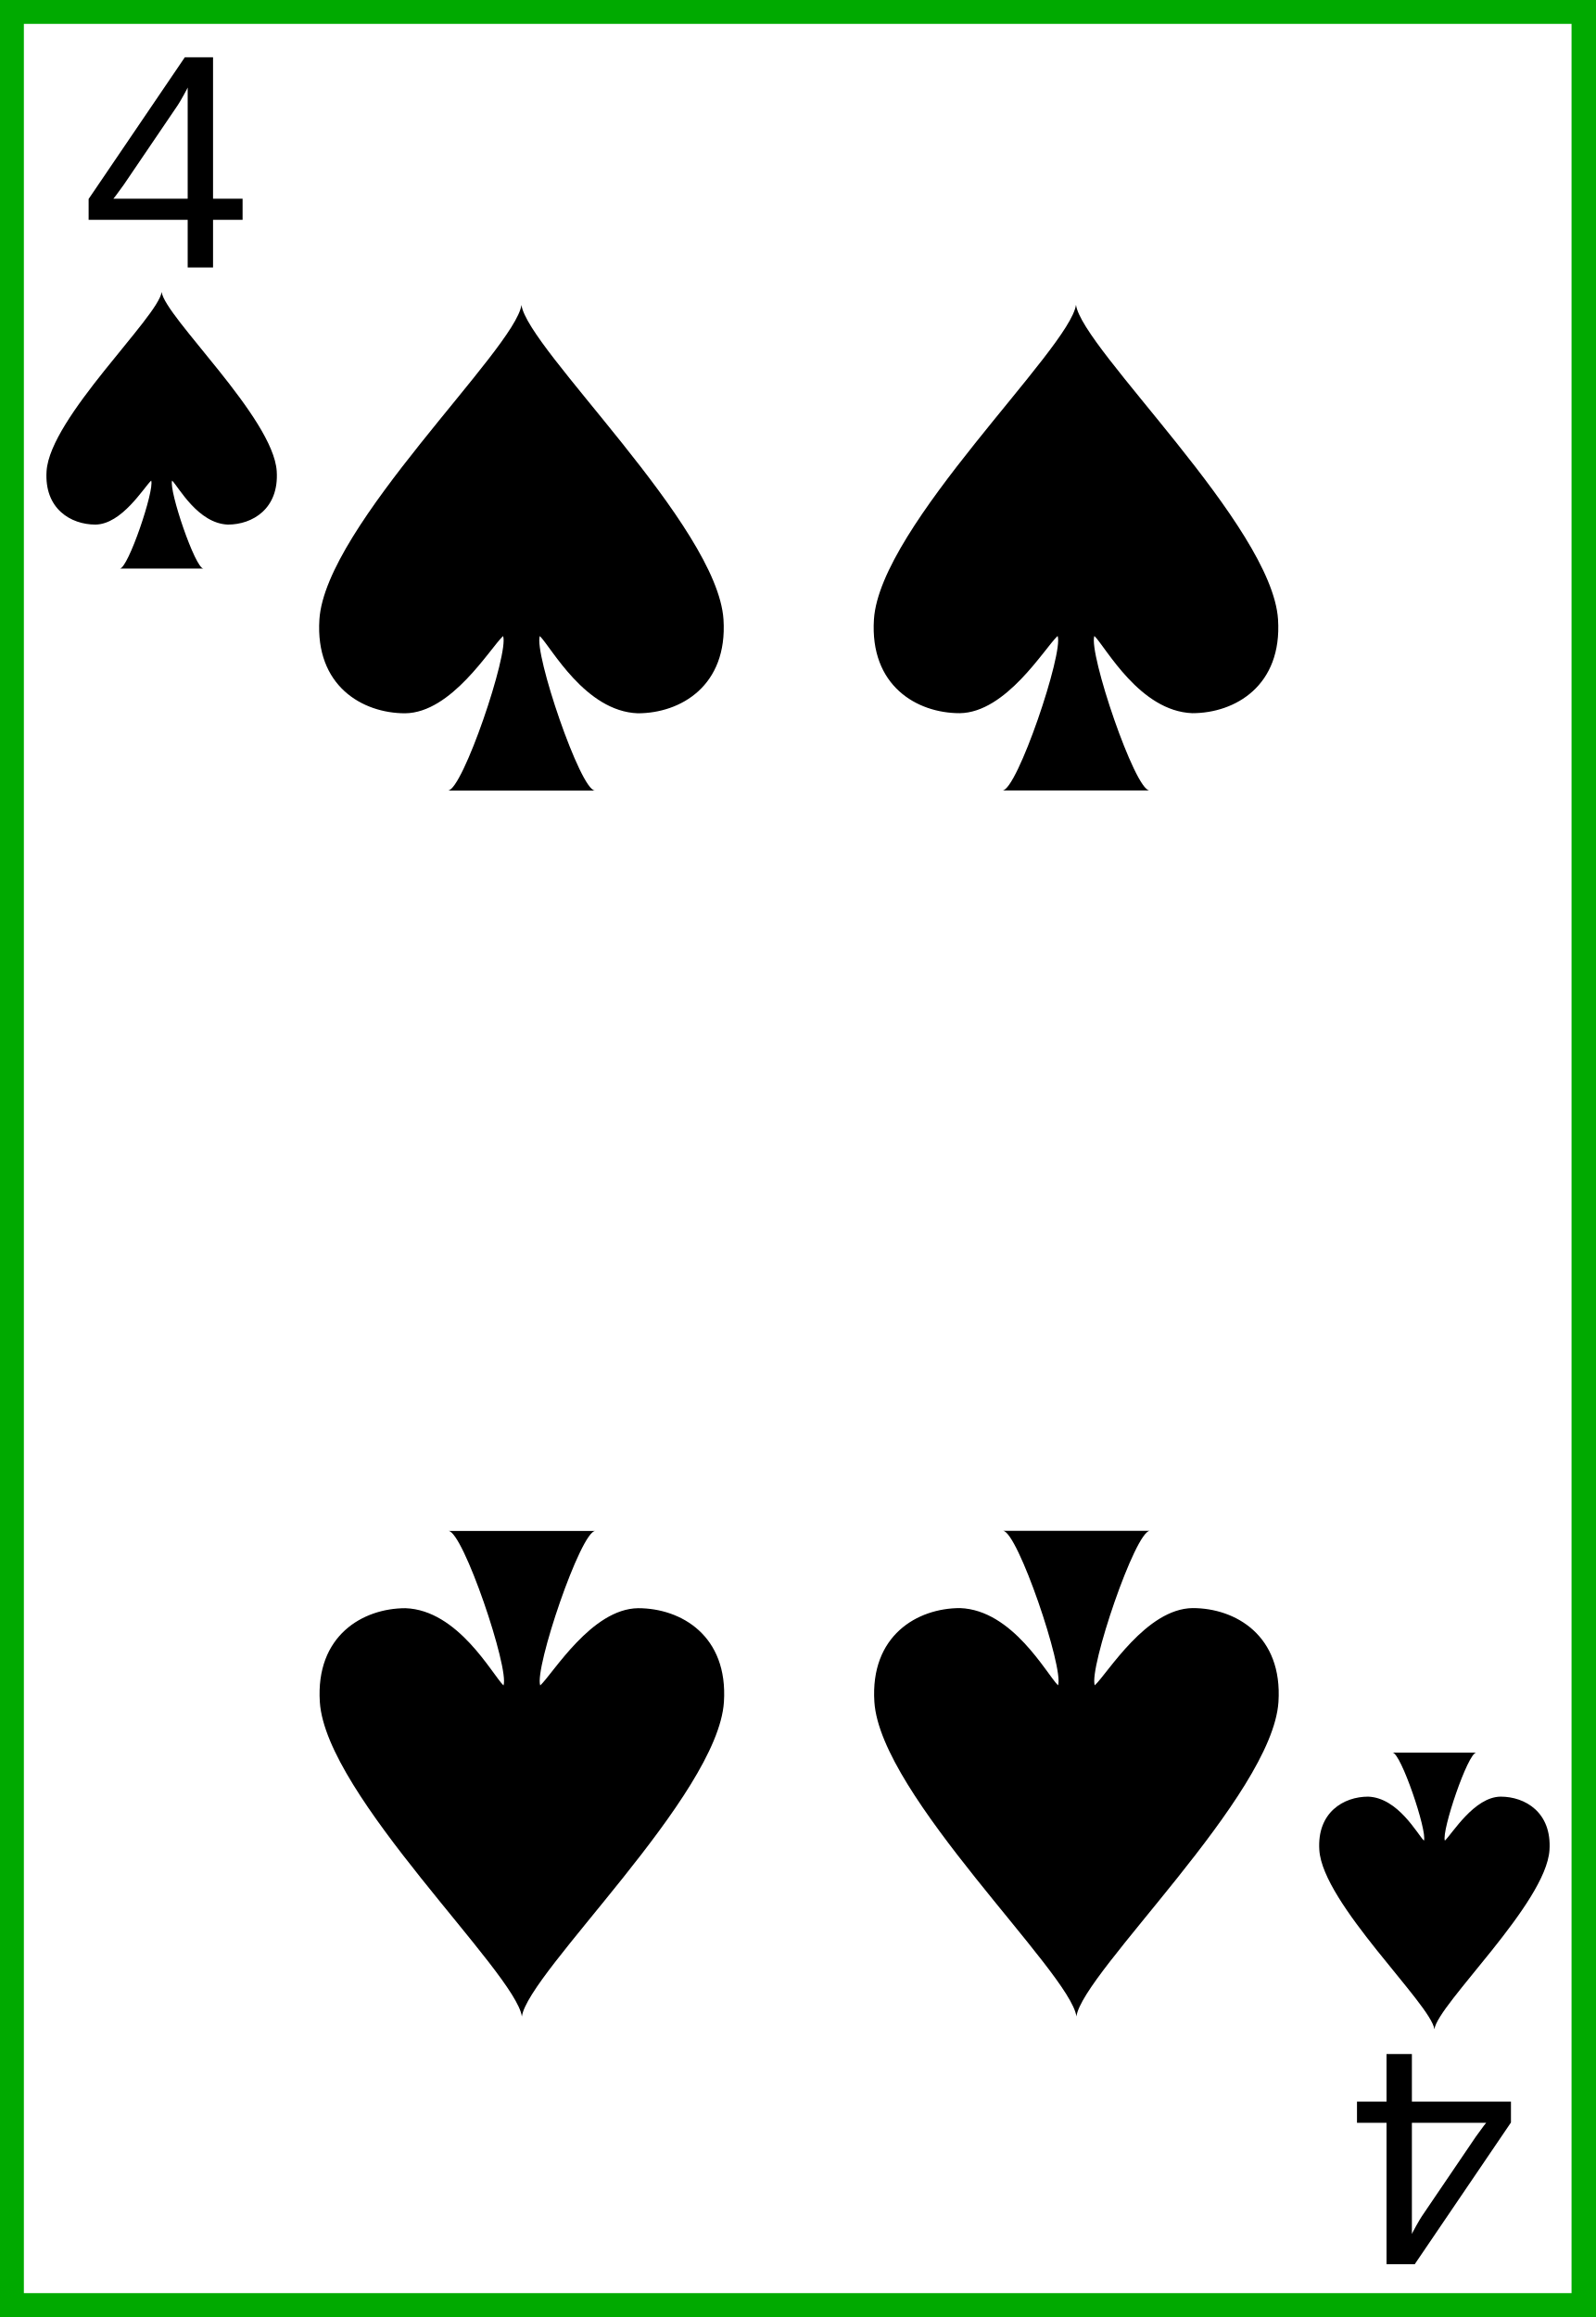
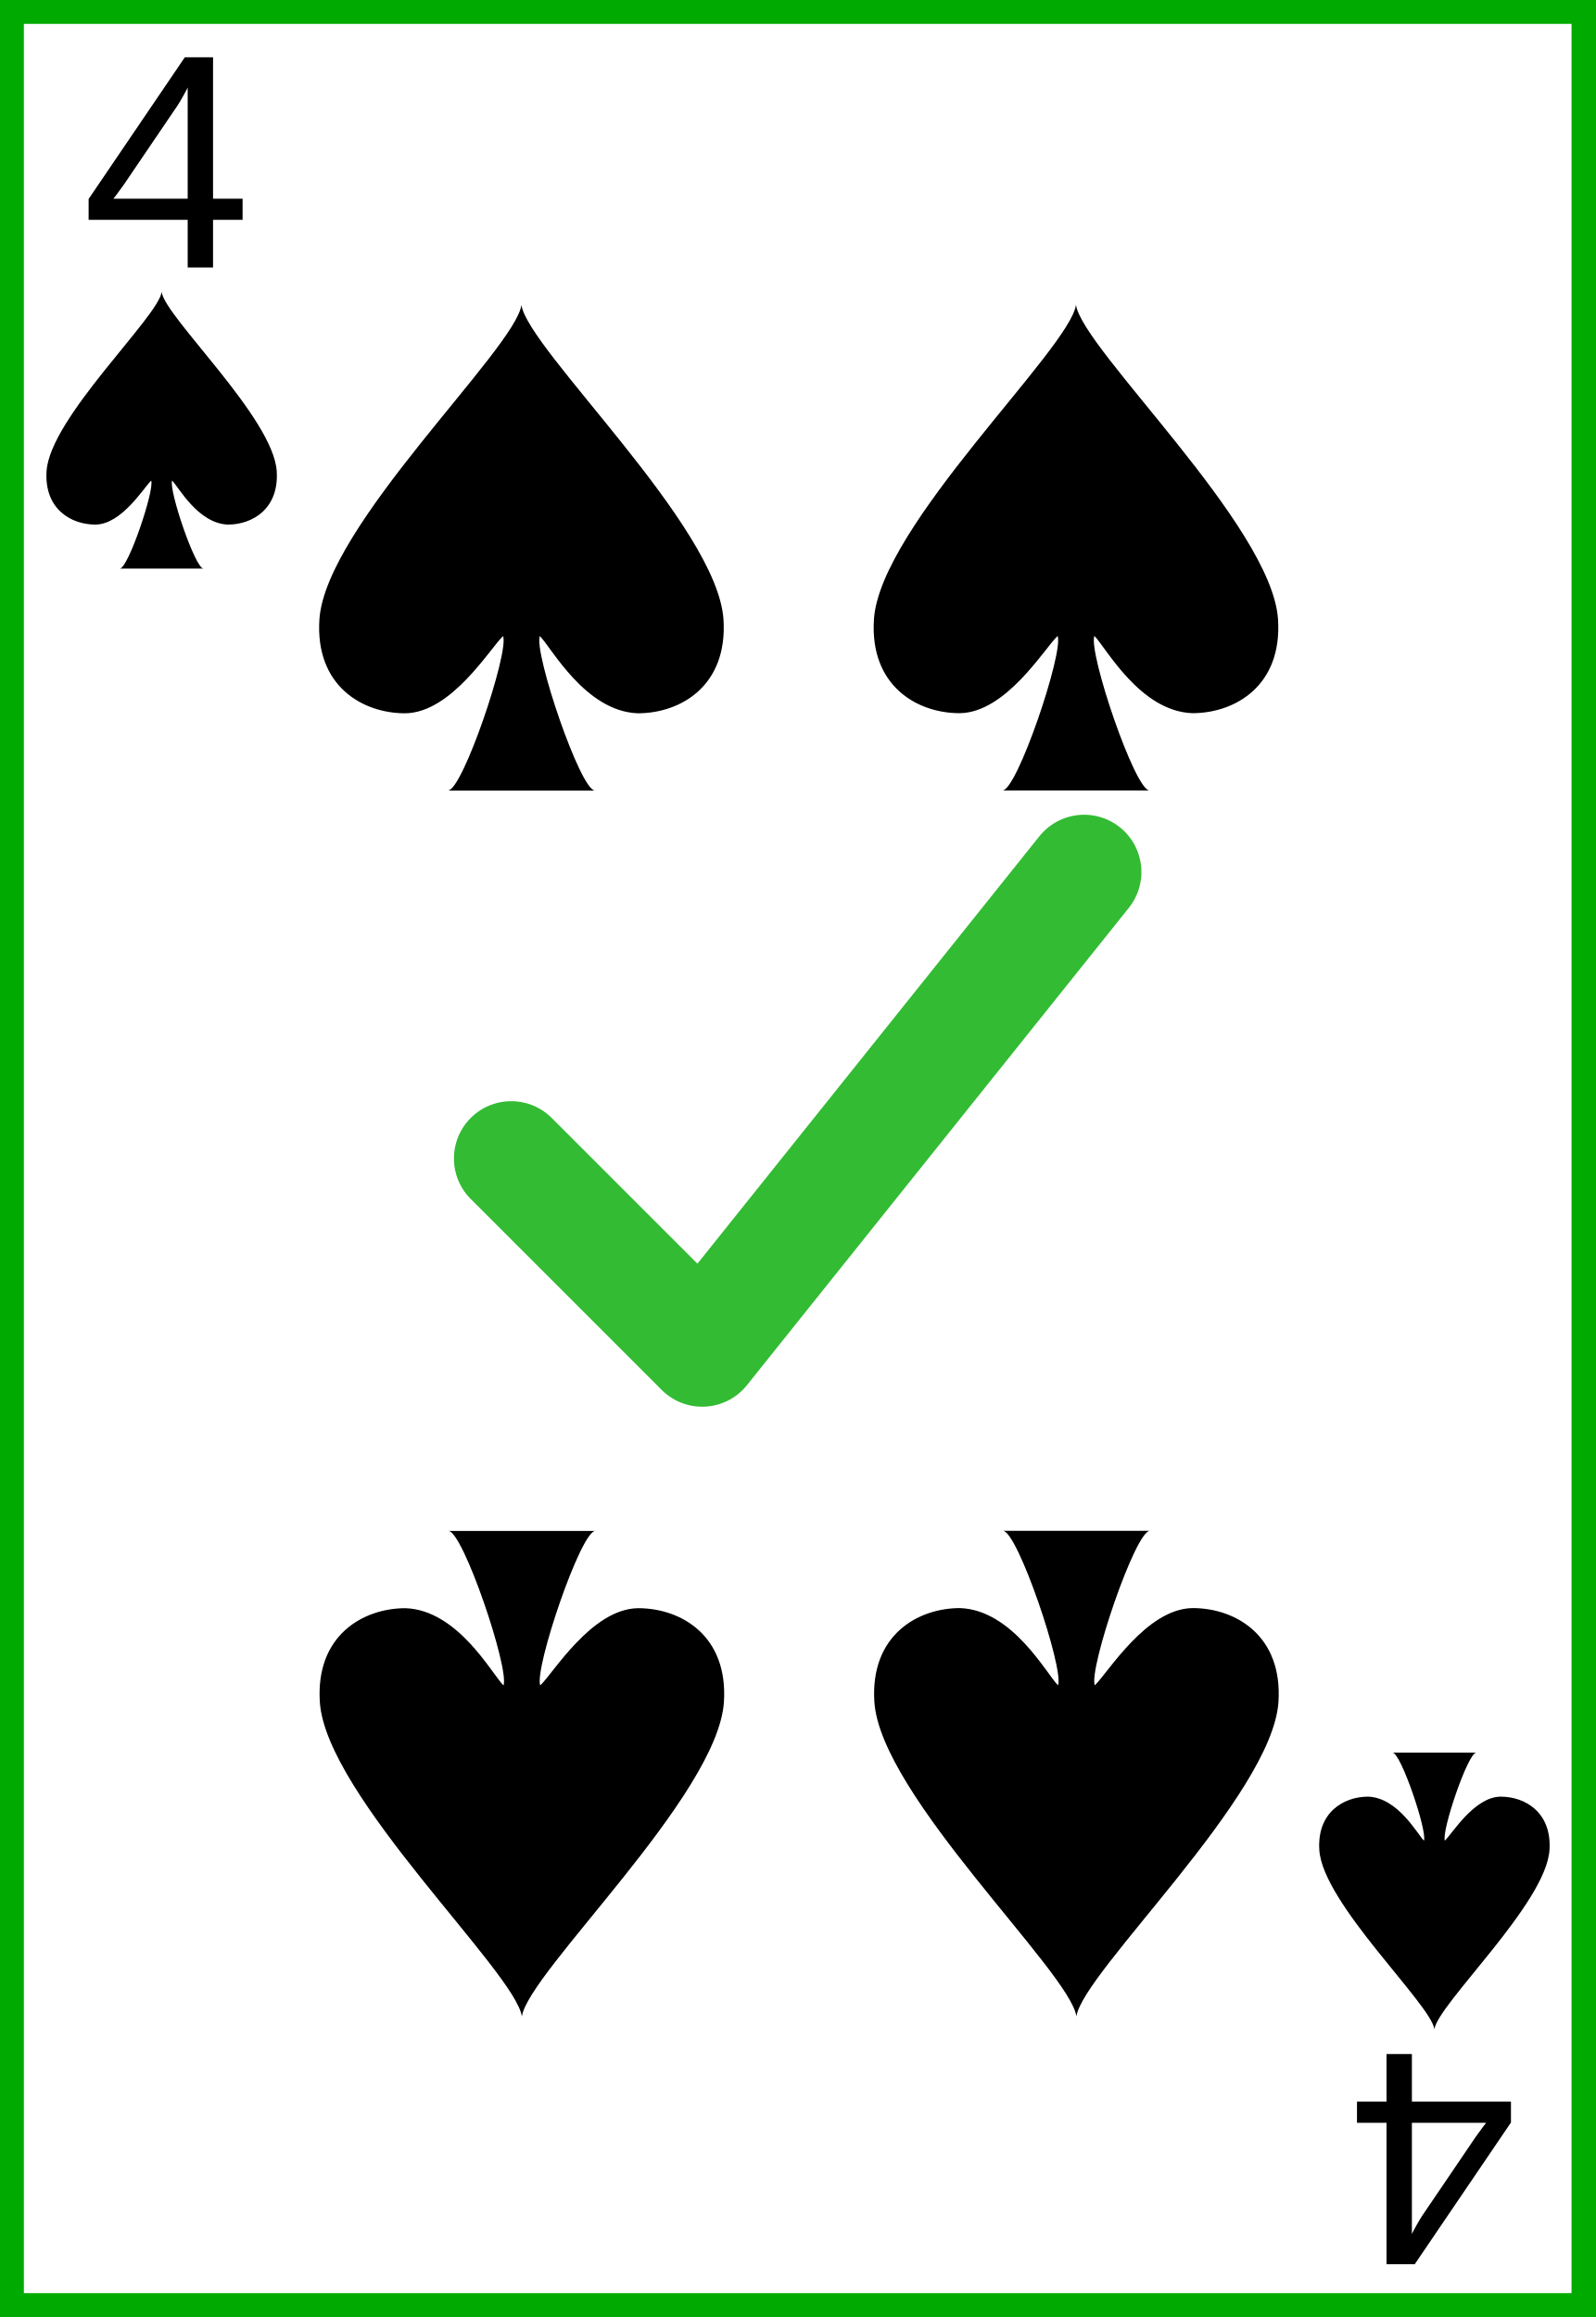
<svg xmlns="http://www.w3.org/2000/svg" width="167.087pt" height="242.667pt" viewBox="0 0 167.087 242.667" xml:space="preserve" id="svg2" version="1.1">
  <defs id="defs41" />
  <g id="Layer_x0020_1" style="fill-rule:nonzero;clip-rule:nonzero;stroke:#000000;stroke-miterlimit:4;">
    <path style="fill:#FFFFFF;stroke-width:0.5;" d="M166.837,235.548c0,3.777-3.087,6.869-6.871,6.869H7.111c-3.775,0-6.861-3.092-6.861-6.869V7.12C0.25,3.343,3.336,0.25,7.111,0.25h152.855    c3.784,0,6.871,3.093,6.871,6.87v228.428z" id="path5" />
    <g style="stroke:none;" id="g7">
      <g id="g9">
				
			</g>
    </g>
    <g id="g15">
			
		</g>
    <g id="g19">
			
		</g>
    <g style="stroke:none;" id="g23">
      <g id="g25">
				
			</g>
    </g>
    <g style="stroke:none;" id="g31">
      <g id="g33">
				
			</g>
    </g>
  </g>
  <text xml:space="preserve" style="font-size:32px;font-style:normal;font-weight:normal;line-height:125%;letter-spacing:0px;word-spacing:0px;fill:#000000;fill-opacity:1;stroke:none;font-family:Bitstream Vera Sans" x="8.547" y="28.013" id="text3788">
    <tspan id="tspan3790" x="8.547" y="28.013" style="font-style:normal;font-variant:normal;font-weight:normal;font-stretch:normal;font-family:Arial;-inkscape-font-specification:Arial">4</tspan>
  </text>
  <g transform="matrix(1.508595,0,0,1.379325,16.92904,45.0659)" id="layer1-7">
    <path id="sl" d="M 7.989,3.103 C 7.747,-0.954 0.242,-8.59 0,-10.5 c -0.242,1.909 -7.747,9.545 -7.989,13.603 -0.169,2.868 1.695,4.057 3.39,4.057 1.835,-0.022 3.351,-2.801 3.873,-3.341 0.242,0.716 -1.603,6.682 -2.179,6.682 l 5.811,0 C 2.33,10.501 0.485,4.535 0.727,3.819 1.184,4.315 2.524,7.077 4.601,7.16 6.295,7.159 8.158,5.971 7.989,3.103 z" style="fill:#000000" />
  </g>
  <g transform="matrix(2.648679,0,0,2.421718,54.61089,57.36599)" id="layer1-7-88">
    <path id="sl-4" d="M 7.989,3.103 C 7.747,-0.954 0.242,-8.59 0,-10.5 c -0.242,1.909 -7.747,9.545 -7.989,13.603 -0.169,2.868 1.695,4.057 3.39,4.057 1.835,-0.022 3.351,-2.801 3.873,-3.341 0.242,0.716 -1.603,6.682 -2.179,6.682 l 5.811,0 C 2.33,10.501 0.485,4.535 0.727,3.819 1.184,4.315 2.524,7.077 4.601,7.16 6.295,7.159 8.158,5.971 7.989,3.103 z" style="fill:#000000" />
  </g>
  <text xml:space="preserve" style="font-size:32px;font-style:normal;font-weight:normal;line-height:125%;letter-spacing:0px;word-spacing:0px;fill:#000000;fill-opacity:1;stroke:none;font-family:Bitstream Vera Sans" x="-158.978" y="-215.124" id="text3788-7" transform="scale(-1,-1)">
    <tspan id="tspan3790-6" x="-158.978" y="-215.124" style="font-style:normal;font-variant:normal;font-weight:normal;font-stretch:normal;font-family:Arial;-inkscape-font-specification:Arial">4</tspan>
  </text>
  <g transform="matrix(-1.508595,0,0,-1.379325,150.2251,198.0441)" id="layer1-7-3">
    <path id="sl-1" d="M 7.989,3.103 C 7.747,-0.954 0.242,-8.59 0,-10.5 c -0.242,1.909 -7.747,9.545 -7.989,13.603 -0.169,2.868 1.695,4.057 3.39,4.057 1.835,-0.022 3.351,-2.801 3.873,-3.341 0.242,0.716 -1.603,6.682 -2.179,6.682 l 5.811,0 C 2.33,10.501 0.485,4.535 0.727,3.819 1.184,4.315 2.524,7.077 4.601,7.16 6.295,7.159 8.158,5.971 7.989,3.103 z" style="fill:#000000" />
  </g>
  <g transform="matrix(-2.648679,0,0,-2.421718,54.65613,185.7713)" id="layer1-7-88-7">
    <path id="sl-4-5" d="M 7.989,3.103 C 7.747,-0.954 0.242,-8.59 0,-10.5 c -0.242,1.909 -7.747,9.545 -7.989,13.603 -0.169,2.868 1.695,4.057 3.39,4.057 1.835,-0.022 3.351,-2.801 3.873,-3.341 0.242,0.716 -1.603,6.682 -2.179,6.682 l 5.811,0 C 2.33,10.501 0.485,4.535 0.727,3.819 1.184,4.315 2.524,7.077 4.601,7.16 6.295,7.159 8.158,5.971 7.989,3.103 z" style="fill:#000000" />
  </g>
  <g transform="matrix(2.648679,0,0,2.421718,112.688,57.35436)" id="layer1-7-88-1">
    <path id="sl-4-4" d="M 7.989,3.103 C 7.747,-0.954 0.242,-8.59 0,-10.5 c -0.242,1.909 -7.747,9.545 -7.989,13.603 -0.169,2.868 1.695,4.057 3.39,4.057 1.835,-0.022 3.351,-2.801 3.873,-3.341 0.242,0.716 -1.603,6.682 -2.179,6.682 l 5.811,0 C 2.33,10.501 0.485,4.535 0.727,3.819 1.184,4.315 2.524,7.077 4.601,7.16 6.295,7.159 8.158,5.971 7.989,3.103 z" style="fill:#000000" />
  </g>
  <g transform="matrix(-2.648679,0,0,-2.421718,112.7332,185.7597)" id="layer1-7-88-7-9">
    <path id="sl-4-5-2" d="M 7.989,3.103 C 7.747,-0.954 0.242,-8.59 0,-10.5 c -0.242,1.909 -7.747,9.545 -7.989,13.603 -0.169,2.868 1.695,4.057 3.39,4.057 1.835,-0.022 3.351,-2.801 3.873,-3.341 0.242,0.716 -1.603,6.682 -2.179,6.682 l 5.811,0 C 2.33,10.501 0.485,4.535 0.727,3.819 1.184,4.315 2.524,7.077 4.601,7.16 6.295,7.159 8.158,5.971 7.989,3.103 z" style="fill:#000000" />
  </g>
+   <path d="M 53.54 121.33 L 73.54 141.33 L 113.54 91.33" fill="none" stroke="#00AA00" stroke-width="12" stroke-linecap="round" stroke-linejoin="round" opacity="0.8" />
  <rect x="0" y="0" width="167.087" height="242.667" fill="none" stroke="#00AA00" stroke-width="5" />
</svg>
